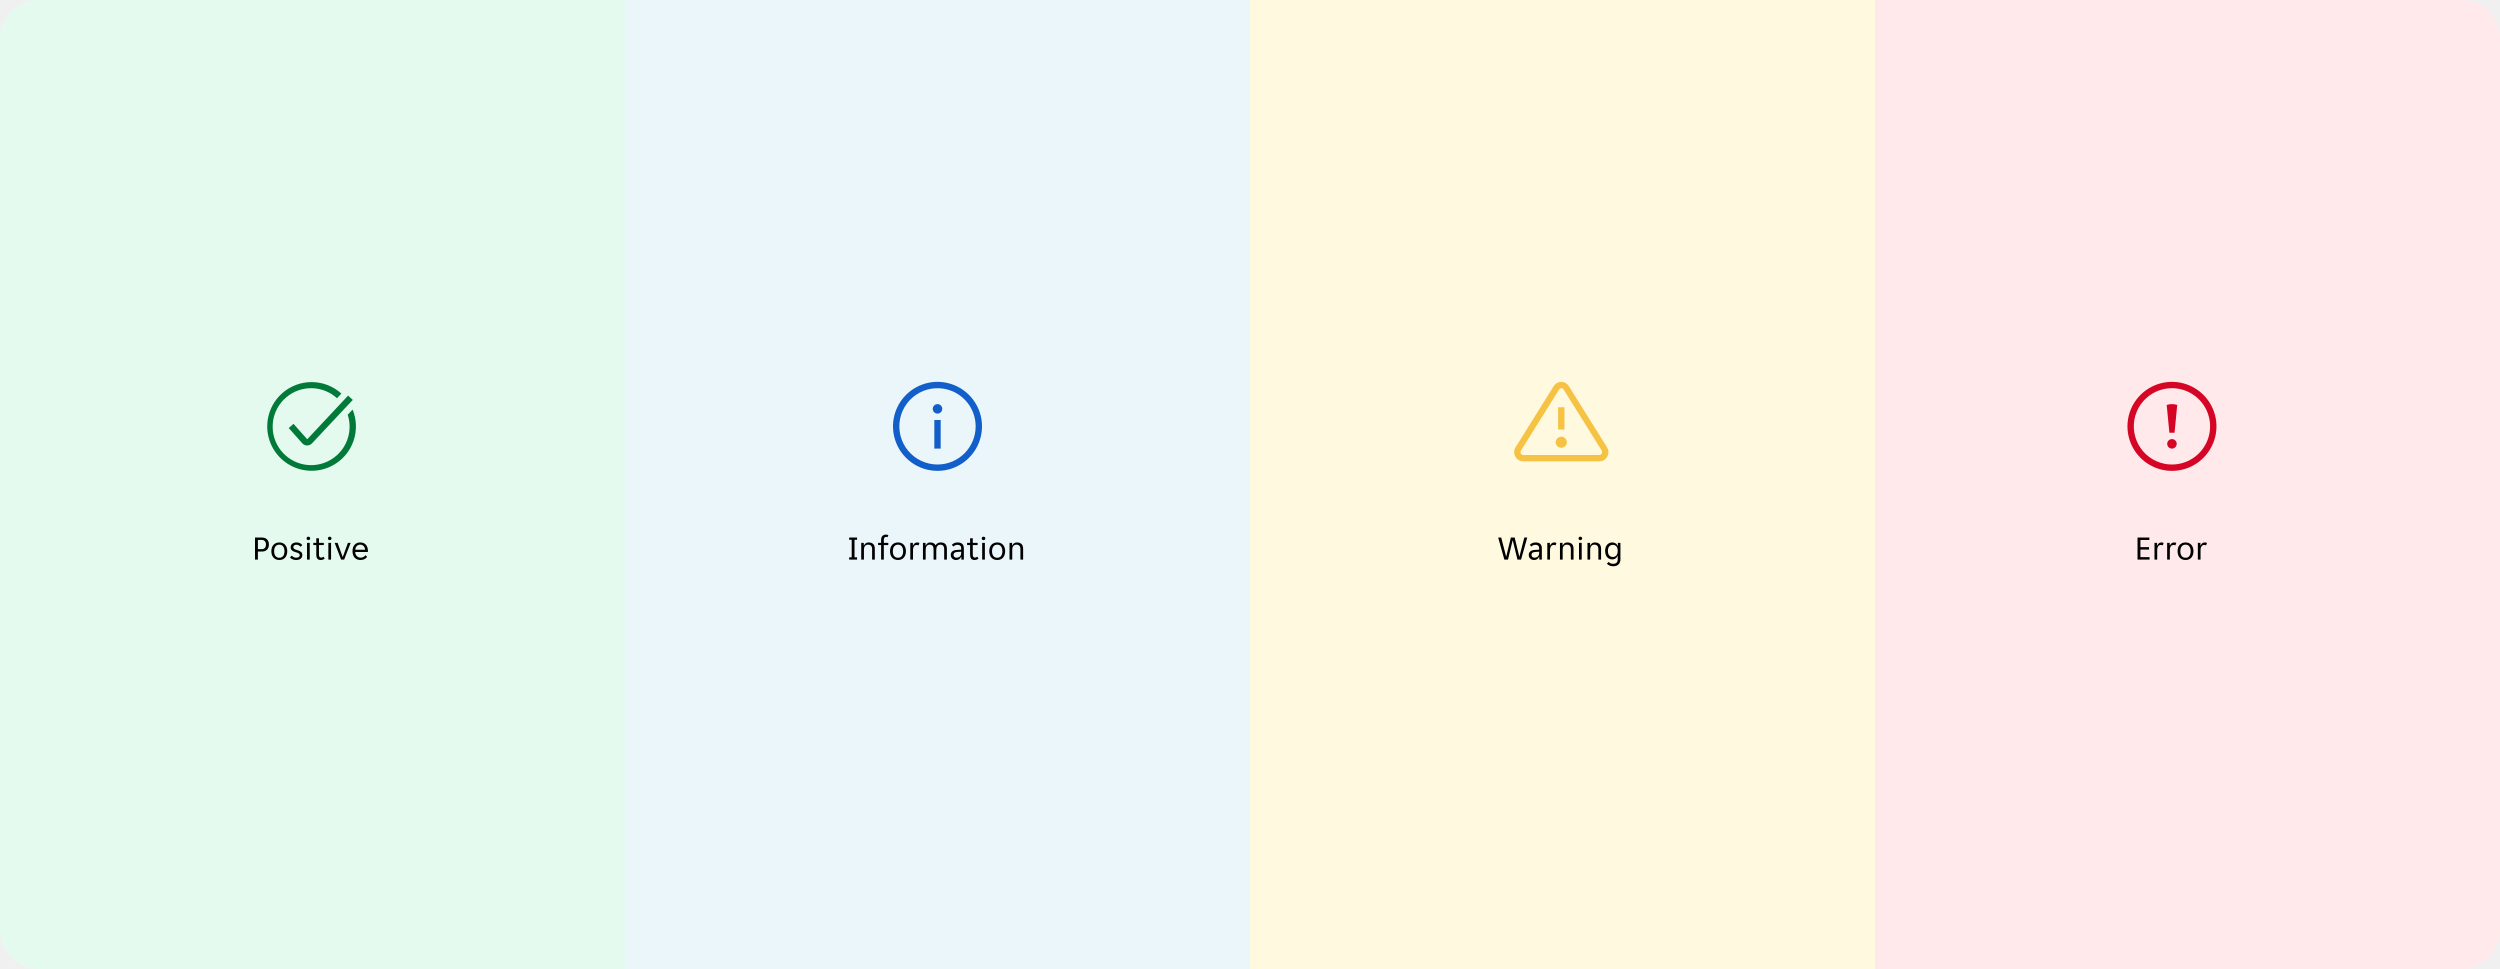
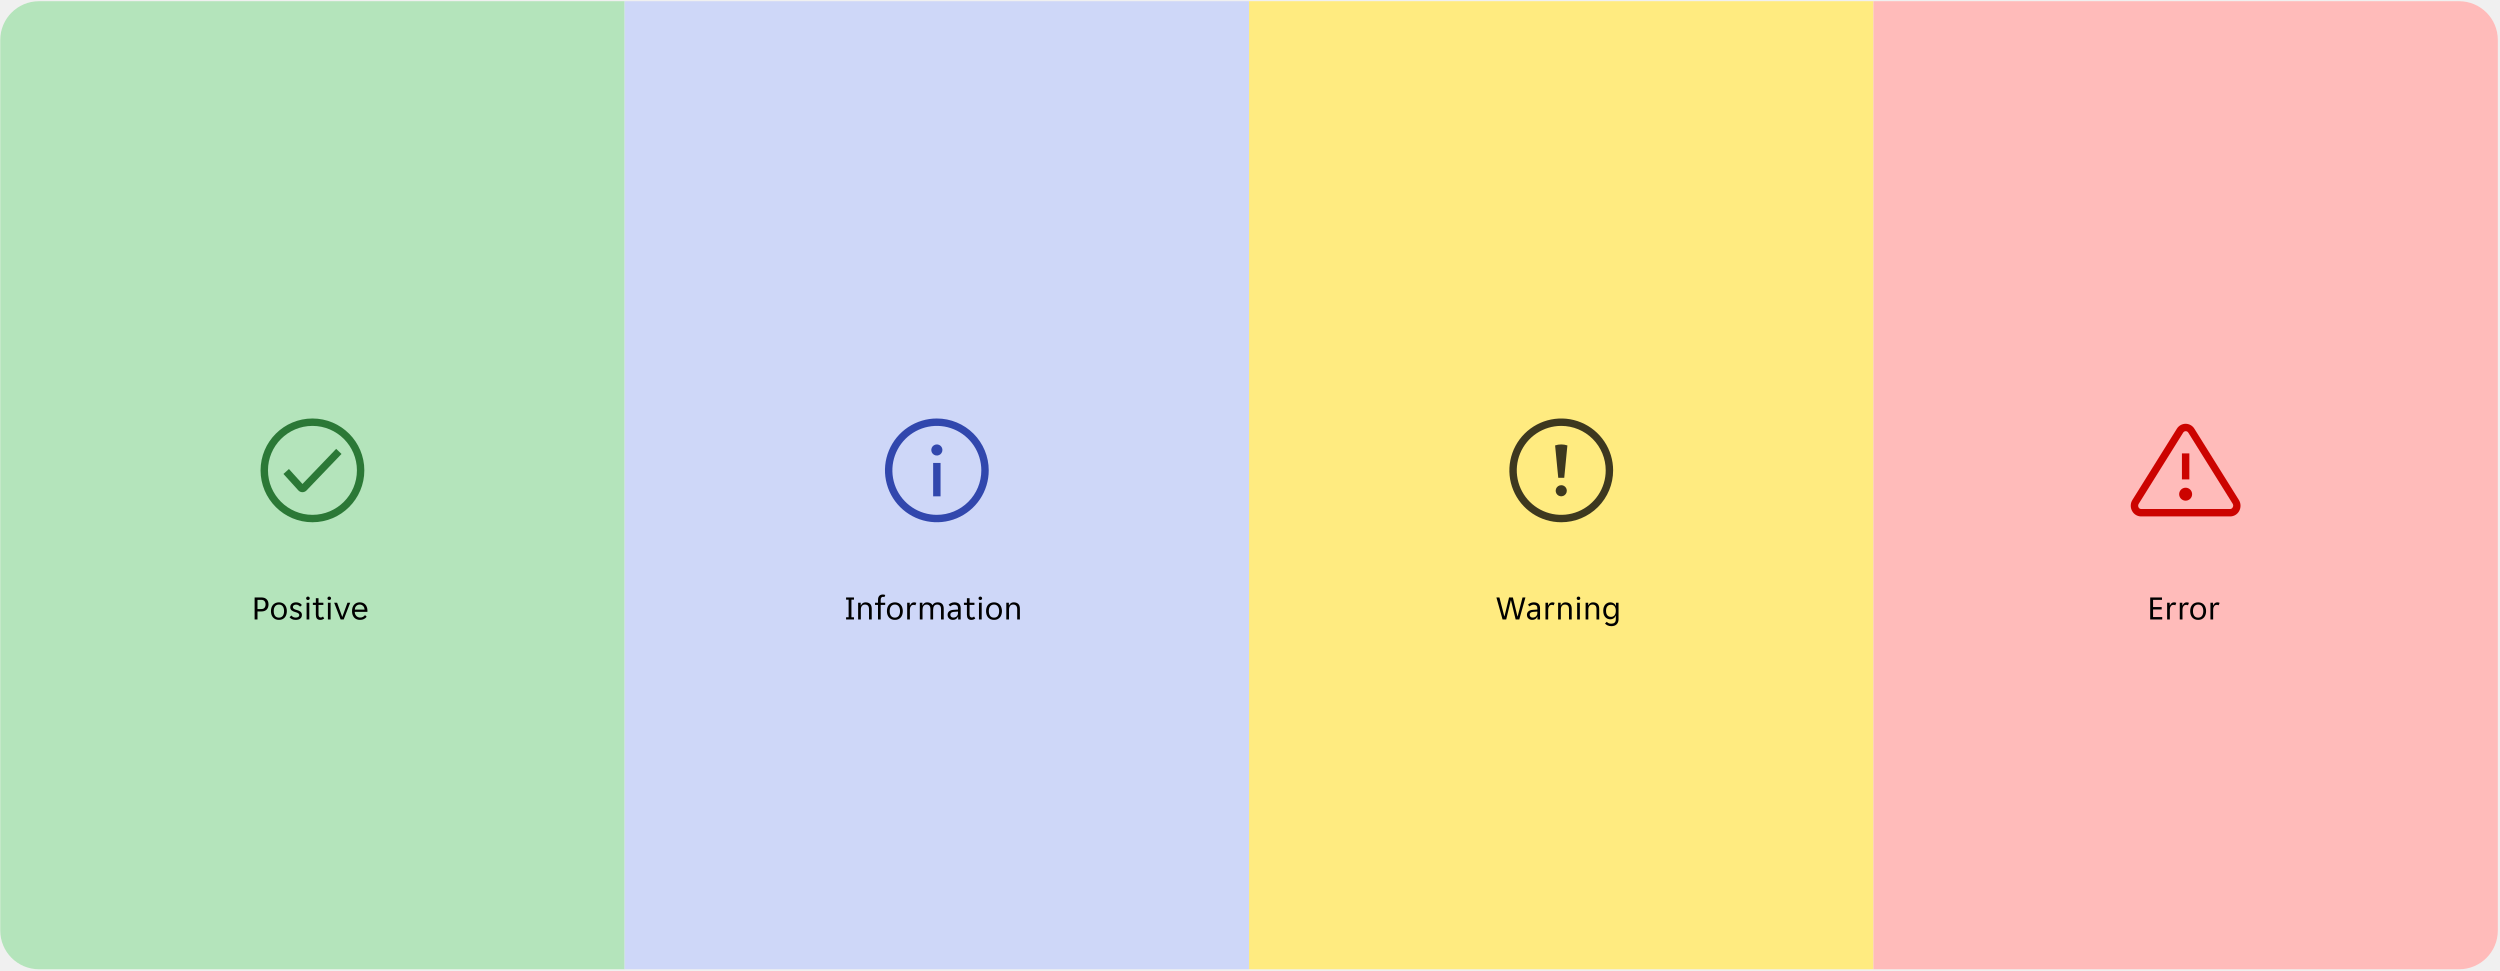
- <svg xmlns="http://www.w3.org/2000/svg" fill="none" viewBox="0 0 1032 400">
-   <path d="M0 16C0 7.163 7.163 0 16 0h242v400H16c-8.837 0-16-7.163-16-16V16Z" fill="#E5FAEF" />
-   <path d="m145.541 169.07-2.008 2.139a15.885 15.885 0 0 1-8.273 19.259 15.88 15.88 0 1 1 3.863-26.084l1.798-1.916a18.304 18.304 0 0 0-24.423-.153 18.307 18.307 0 0 0 8.001 31.557 18.312 18.312 0 0 0 21.4-11.773 18.305 18.305 0 0 0-.358-13.068v.039Z" fill="#017A39" />
-   <path d="M126.891 181.25h-.145l-5.591-6.3-1.969 1.746 5.618 6.326a2.741 2.741 0 0 0 1.995.866 2.696 2.696 0 0 0 1.995-.879l13.545-14.438 1.89-1.995 1.404-1.496-1.942-1.785-.998 1.076-1.824 1.943-13.978 14.936Z" fill="#017A39" />
-   <path d="M105.265 221.9h2.842c.933 0 1.647.261 2.142.784.504.513.756 1.213.756 2.1 0 .896-.257 1.605-.77 2.128-.514.513-1.223.77-2.128.77h-1.652V231h-1.19v-9.1Zm2.758 4.788c.588 0 1.026-.168 1.316-.504.298-.345.448-.812.448-1.4 0-.588-.15-1.05-.448-1.386-.29-.336-.728-.504-1.316-.504h-1.568v3.794h1.568Zm7.297 4.48c-.55 0-1.036-.093-1.456-.28a3.11 3.11 0 0 1-1.036-.784 3.408 3.408 0 0 1-.616-1.148 4.956 4.956 0 0 1-.196-1.414c0-.504.066-.975.196-1.414.14-.439.346-.821.616-1.148a2.96 2.96 0 0 1 1.036-.77c.42-.196.906-.294 1.456-.294.551 0 1.027.098 1.428.294.411.187.752.443 1.022.77.271.327.472.709.602 1.148.14.439.21.91.21 1.414 0 .504-.07.975-.21 1.414-.13.439-.331.821-.602 1.148-.27.327-.611.588-1.022.784-.401.187-.877.28-1.428.28Zm-2.156-3.626c0 .401.042.77.126 1.106.094.327.229.611.406.854.178.233.402.415.672.546.271.131.588.196.952.196.355 0 .663-.065.924-.196.271-.131.49-.313.658-.546.178-.243.308-.527.392-.854.094-.336.14-.705.14-1.106 0-.401-.046-.765-.14-1.092a2.312 2.312 0 0 0-.392-.854 1.665 1.665 0 0 0-.658-.56 2.037 2.037 0 0 0-.924-.196c-.364 0-.681.065-.952.196-.27.131-.494.317-.672.56a2.518 2.518 0 0 0-.406.854 4.39 4.39 0 0 0-.126 1.092Zm10.551 1.666a.844.844 0 0 0-.14-.504 1.098 1.098 0 0 0-.392-.35 2.64 2.64 0 0 0-.546-.238c-.205-.065-.42-.131-.644-.196a6.616 6.616 0 0 1-.756-.266 2.862 2.862 0 0 1-.63-.378 1.865 1.865 0 0 1-.448-.56 1.679 1.679 0 0 1-.168-.784c0-.327.061-.616.182-.868.122-.252.29-.462.504-.63a2.22 2.22 0 0 1 .756-.378c.29-.093.602-.14.938-.14.504 0 .966.093 1.386.28.42.177.766.457 1.036.84l-.728.672a2.664 2.664 0 0 0-.728-.602c-.27-.159-.592-.238-.966-.238-.158 0-.317.019-.476.056a1.234 1.234 0 0 0-.406.182.817.817 0 0 0-.406.728c0 .205.047.378.14.518.094.131.22.243.378.336.168.093.355.173.56.238.206.065.42.131.644.196.262.075.509.163.742.266.243.103.458.233.644.392.187.149.336.331.448.546.112.215.168.476.168.784 0 .364-.07.677-.21.938-.13.252-.312.462-.546.63a2.305 2.305 0 0 1-.812.364 3.706 3.706 0 0 1-.98.126c-.606 0-1.124-.103-1.554-.308a2.665 2.665 0 0 1-.994-.798l.742-.7c.215.252.462.457.742.616.29.159.649.238 1.078.238.196 0 .378-.019.546-.056a1.35 1.35 0 0 0 .462-.182.963.963 0 0 0 .308-.308.837.837 0 0 0 .126-.462Zm4.328-6.958c0 .196-.07.364-.21.504-.131.14-.308.21-.532.21-.234 0-.416-.07-.546-.21a.711.711 0 0 1-.196-.504c0-.187.065-.35.196-.49.13-.149.312-.224.546-.224.224 0 .401.075.532.224.14.14.21.303.21.49Zm-1.302 1.834h1.12V231h-1.12v-6.916Zm5.628 7.084c-.626 0-1.083-.187-1.372-.56-.29-.373-.434-.887-.434-1.54v-4.074h-1.232v-.91h1.232v-1.876h1.106v1.876h2.002v.91h-2.002v3.976c0 .448.084.761.252.938a.911.911 0 0 0 .672.266c.186 0 .354-.033.504-.098.149-.075.289-.173.42-.294l.504.784c-.43.401-.98.602-1.652.602Zm4.478-8.918c0 .196-.07.364-.21.504-.13.14-.308.21-.532.21-.233 0-.415-.07-.546-.21a.716.716 0 0 1-.196-.504c0-.187.066-.35.196-.49.131-.149.313-.224.546-.224a.67.67 0 0 1 .532.224c.14.14.21.303.21.49Zm-1.302 1.834h1.12V231h-1.12v-6.916Zm2.59 0h1.218l2.086 5.768h.084l2.1-5.768h1.134L142.069 231h-1.26l-2.674-6.916Zm10.653 7.084c-.494 0-.947-.084-1.358-.252a2.993 2.993 0 0 1-1.036-.714 3.46 3.46 0 0 1-.658-1.148 4.776 4.776 0 0 1-.224-1.512c0-.588.08-1.106.238-1.554.159-.457.378-.835.658-1.134.28-.308.612-.541.994-.7a3.398 3.398 0 0 1 1.288-.238c.467 0 .896.075 1.288.224.392.149.728.373 1.008.672.28.289.5.658.658 1.106.159.439.238.952.238 1.54 0 .075-.004.149-.014.224a.907.907 0 0 1-.014.182h-5.222c0 .327.056.635.168.924.122.28.28.527.476.742.206.205.439.369.7.49.271.121.56.182.868.182.504 0 .915-.098 1.232-.294.327-.196.598-.434.812-.714l.672.686a3.301 3.301 0 0 1-1.12.938c-.438.233-.989.35-1.652.35Zm-.098-6.328c-.326 0-.616.061-.868.182s-.462.28-.63.476c-.168.196-.298.42-.392.672-.084.252-.13.504-.14.756h4.046a2.397 2.397 0 0 0-.154-.756 1.901 1.901 0 0 0-1.008-1.148 1.889 1.889 0 0 0-.854-.182Z" fill="#000" />
-   <path d="M258 0h258v400H258V0Z" fill="#EBF6FA" />
-   <path d="M385.688 173.375h2.625v11.812h-2.625v-11.812Zm1.312-6.563a1.974 1.974 0 0 0-1.819 1.216 1.967 1.967 0 0 0 2.572 2.572 1.965 1.965 0 0 0 1.216-1.819 1.97 1.97 0 0 0-1.969-1.969ZM405.375 176a18.378 18.378 0 0 1-11.343 16.976A18.374 18.374 0 1 1 405.375 176Zm-2.625 0a15.754 15.754 0 0 0-9.723-14.551 15.748 15.748 0 0 0-21.474 11.478A15.748 15.748 0 0 0 387 191.75 15.75 15.75 0 0 0 402.75 176Z" fill="#125FCA" />
-   <path d="M350.532 230.076h1.05v-7.252h-1.05v-.924h3.262v.924h-1.05v7.252h1.05V231h-3.262v-.924Zm4.978-5.992h1.064v1.092h.084c.168-.364.406-.663.714-.896.308-.243.7-.364 1.176-.364.794 0 1.419.21 1.876.63.467.42.7 1.097.7 2.03V231h-1.12v-4.214c0-.709-.144-1.209-.434-1.498-.28-.299-.695-.448-1.246-.448-.532 0-.947.182-1.246.546-.298.364-.448.896-.448 1.596V231h-1.12v-6.916Zm8.212.91h-1.232v-.91h1.232v-1.218c0-.672.168-1.204.504-1.596.345-.392.854-.588 1.526-.588.168 0 .34.019.518.056.177.028.331.075.462.14l-.378.882a.833.833 0 0 0-.266-.084 1.234 1.234 0 0 0-.294-.042c-.299 0-.532.103-.7.308-.168.205-.252.518-.252.938v1.204h1.848v.91h-1.848V231h-1.12v-6.006Zm6.987 6.174c-.551 0-1.036-.093-1.456-.28a3.1 3.1 0 0 1-1.036-.784 3.39 3.39 0 0 1-.616-1.148 4.921 4.921 0 0 1-.196-1.414c0-.504.065-.975.196-1.414a3.39 3.39 0 0 1 .616-1.148 2.95 2.95 0 0 1 1.036-.77c.42-.196.905-.294 1.456-.294.551 0 1.027.098 1.428.294a2.82 2.82 0 0 1 1.022.77c.271.327.471.709.602 1.148.14.439.21.91.21 1.414 0 .504-.07.975-.21 1.414a3.214 3.214 0 0 1-.602 1.148 2.958 2.958 0 0 1-1.022.784c-.401.187-.877.28-1.428.28Zm-2.156-3.626c0 .401.042.77.126 1.106.093.327.229.611.406.854.177.233.401.415.672.546.271.131.588.196.952.196.355 0 .663-.065.924-.196.271-.131.49-.313.658-.546.177-.243.308-.527.392-.854.093-.336.14-.705.14-1.106 0-.401-.047-.765-.14-1.092a2.328 2.328 0 0 0-.392-.854 1.665 1.665 0 0 0-.658-.56 2.037 2.037 0 0 0-.924-.196c-.364 0-.681.065-.952.196a1.772 1.772 0 0 0-.672.56 2.5 2.5 0 0 0-.406.854 4.39 4.39 0 0 0-.126 1.092Zm7.219-3.458h1.064v1.12h.084c.149-.364.364-.667.644-.91.28-.252.63-.378 1.05-.378.355 0 .667.07.938.21l-.378 1.008a1.148 1.148 0 0 0-.392-.126 1.935 1.935 0 0 0-.406-.042c-.457 0-.821.187-1.092.56-.261.364-.392.831-.392 1.4V231h-1.12v-6.916Zm5.223 0h1.064v1.092h.084c.168-.364.401-.663.7-.896.308-.243.69-.364 1.148-.364.55 0 1.012.103 1.386.308.382.196.667.495.854.896a2.19 2.19 0 0 1 .826-.896c.345-.205.784-.308 1.316-.308.382 0 .728.051 1.036.154a1.995 1.995 0 0 1 1.288 1.302c.121.336.182.737.182 1.204V231h-1.12v-4.214c0-.709-.14-1.209-.42-1.498-.271-.299-.672-.448-1.204-.448-.514 0-.915.182-1.204.546-.29.364-.434.896-.434 1.596V231h-1.12v-4.214c0-.709-.14-1.209-.42-1.498-.271-.299-.672-.448-1.204-.448-.504 0-.906.182-1.204.546-.29.364-.434.896-.434 1.596V231h-1.12v-6.916Zm13.666 7.084c-.317 0-.611-.051-.882-.154a2.05 2.05 0 0 1-1.148-1.092 2.328 2.328 0 0 1-.154-.854c0-.597.215-1.078.644-1.442.43-.364 1.041-.569 1.834-.616l1.82-.112v-.49c0-.532-.13-.915-.392-1.148-.252-.243-.616-.364-1.092-.364-.401 0-.746.075-1.036.224a2.328 2.328 0 0 0-.672.49l-.672-.672c.243-.299.57-.541.98-.728.42-.196.896-.294 1.428-.294.476 0 .878.065 1.204.196.327.121.588.289.784.504.206.215.35.467.434.756.094.289.14.597.14.924V231h-1.05v-1.176h-.084a2.39 2.39 0 0 1-.784.994c-.336.233-.77.35-1.302.35Zm.168-.952c.579 0 1.046-.168 1.4-.504.364-.345.546-.803.546-1.372v-.602l-1.764.126c-.933.075-1.4.467-1.4 1.176 0 .355.112.639.336.854.234.215.528.322.882.322Zm7.434.952c-.625 0-1.082-.187-1.372-.56-.289-.373-.434-.887-.434-1.54v-4.074h-1.232v-.91h1.232v-1.876h1.106v1.876h2.002v.91h-2.002v3.976c0 .448.084.761.252.938a.914.914 0 0 0 .672.266c.187 0 .355-.033.504-.098.15-.075.29-.173.42-.294l.504.784c-.429.401-.98.602-1.652.602Zm4.479-8.918c0 .196-.07.364-.21.504-.131.14-.308.21-.532.21-.233 0-.415-.07-.546-.21a.711.711 0 0 1-.196-.504c0-.187.065-.35.196-.49.131-.149.313-.224.546-.224.224 0 .401.075.532.224.14.14.21.303.21.49Zm-1.302 1.834h1.12V231h-1.12v-6.916Zm6.23 7.084c-.551 0-1.036-.093-1.456-.28a3.1 3.1 0 0 1-1.036-.784 3.39 3.39 0 0 1-.616-1.148 4.921 4.921 0 0 1-.196-1.414c0-.504.065-.975.196-1.414a3.39 3.39 0 0 1 .616-1.148 2.95 2.95 0 0 1 1.036-.77c.42-.196.905-.294 1.456-.294.551 0 1.027.098 1.428.294a2.82 2.82 0 0 1 1.022.77c.271.327.471.709.602 1.148.14.439.21.91.21 1.414 0 .504-.07.975-.21 1.414a3.214 3.214 0 0 1-.602 1.148 2.958 2.958 0 0 1-1.022.784c-.401.187-.877.28-1.428.28Zm-2.156-3.626c0 .401.042.77.126 1.106.093.327.229.611.406.854.177.233.401.415.672.546.271.131.588.196.952.196.355 0 .663-.065.924-.196.271-.131.49-.313.658-.546.177-.243.308-.527.392-.854.093-.336.14-.705.14-1.106 0-.401-.047-.765-.14-1.092a2.328 2.328 0 0 0-.392-.854 1.665 1.665 0 0 0-.658-.56 2.037 2.037 0 0 0-.924-.196c-.364 0-.681.065-.952.196a1.772 1.772 0 0 0-.672.56 2.5 2.5 0 0 0-.406.854 4.39 4.39 0 0 0-.126 1.092Zm7.219-3.458h1.064v1.092h.084c.168-.364.406-.663.714-.896.308-.243.7-.364 1.176-.364.793 0 1.419.21 1.876.63.467.42.7 1.097.7 2.03V231h-1.12v-4.214c0-.709-.145-1.209-.434-1.498-.28-.299-.695-.448-1.246-.448-.532 0-.947.182-1.246.546-.299.364-.448.896-.448 1.596V231h-1.12v-6.916Z" fill="#000" />
-   <path d="M516 0h258v400H516V0Z" fill="#FFF9DF" />
-   <path d="M645.813 168.125h-2.625v9.187h2.625v-9.187Zm-1.313 16.734a2.296 2.296 0 1 0 .001-4.593 2.296 2.296 0 0 0-.001 4.593Z" fill="#F6C243" />
-   <path d="M660.25 190.438h-31.5a3.622 3.622 0 0 1-3.202-1.917 3.85 3.85 0 0 1 .105-3.937l15.75-25.227a3.65 3.65 0 0 1 3.097-1.732 3.646 3.646 0 0 1 3.098 1.746l15.75 25.226a3.86 3.86 0 0 1 .105 3.937 3.623 3.623 0 0 1-3.203 1.904Zm-16.629-29.676-15.75 25.226a1.23 1.23 0 0 0 0 1.313 1.041 1.041 0 0 0 .879.511h31.5a1.037 1.037 0 0 0 .906-.564 1.236 1.236 0 0 0 0-1.312l-15.75-25.227a1.047 1.047 0 0 0-.906-.459 1.043 1.043 0 0 0-.879.512Z" fill="#F6C243" />
-   <path d="m626.4 231-1.918-7.854h-.084L622.494 231h-1.498l-2.548-9.1h1.246l2.016 7.77h.084l1.89-7.77h1.568l1.89 7.812h.084l2.016-7.812h1.204l-2.548 9.1H626.4Zm6.853.168c-.317 0-.611-.051-.882-.154a2.05 2.05 0 0 1-1.148-1.092 2.307 2.307 0 0 1-.154-.854c0-.597.215-1.078.644-1.442.429-.364 1.041-.569 1.834-.616l1.82-.112v-.49c0-.532-.131-.915-.392-1.148-.252-.243-.616-.364-1.092-.364-.401 0-.747.075-1.036.224a2.328 2.328 0 0 0-.672.49l-.672-.672c.243-.299.569-.541.98-.728.42-.196.896-.294 1.428-.294.476 0 .877.065 1.204.196.327.121.588.289.784.504.205.215.35.467.434.756.093.289.14.597.14.924V231h-1.05v-1.176h-.084c-.187.42-.448.751-.784.994-.336.233-.77.35-1.302.35Zm.168-.952c.579 0 1.045-.168 1.4-.504.364-.345.546-.803.546-1.372v-.602l-1.764.126c-.933.075-1.4.467-1.4 1.176 0 .355.112.639.336.854.233.215.527.322.882.322Zm5.306-6.132h1.064v1.12h.084c.149-.364.364-.667.644-.91.28-.252.63-.378 1.05-.378.355 0 .667.07.938.21l-.378 1.008a1.148 1.148 0 0 0-.392-.126 1.935 1.935 0 0 0-.406-.042c-.457 0-.821.187-1.092.56-.261.364-.392.831-.392 1.4V231h-1.12v-6.916Zm5.223 0h1.064v1.092h.084c.168-.364.406-.663.714-.896.308-.243.7-.364 1.176-.364.793 0 1.418.21 1.876.63.466.42.7 1.097.7 2.03V231h-1.12v-4.214c0-.709-.145-1.209-.434-1.498-.28-.299-.696-.448-1.246-.448-.532 0-.948.182-1.246.546-.299.364-.448.896-.448 1.596V231h-1.12v-6.916Zm9.163-1.834c0 .196-.07.364-.21.504-.131.14-.308.21-.532.21-.233 0-.415-.07-.546-.21a.711.711 0 0 1-.196-.504c0-.187.065-.35.196-.49.131-.149.313-.224.546-.224.224 0 .401.075.532.224.14.14.21.303.21.49Zm-1.302 1.834h1.12V231h-1.12v-6.916Zm3.5 0h1.064v1.092h.084c.168-.364.406-.663.714-.896.308-.243.7-.364 1.176-.364.793 0 1.419.21 1.876.63.467.42.7 1.097.7 2.03V231h-1.12v-4.214c0-.709-.145-1.209-.434-1.498-.28-.299-.695-.448-1.246-.448-.532 0-.947.182-1.246.546-.299.364-.448.896-.448 1.596V231h-1.12v-6.916Zm10.619 9.674c-.597 0-1.115-.107-1.554-.322-.438-.205-.788-.462-1.05-.77l.742-.714c.196.243.448.434.756.574.318.149.668.224 1.05.224.598 0 1.064-.145 1.4-.434.346-.289.518-.798.518-1.526v-1.344h-.084a2.108 2.108 0 0 1-.322.63c-.14.177-.308.331-.504.462a2.61 2.61 0 0 1-.63.294 2.446 2.446 0 0 1-.686.098c-.438 0-.84-.079-1.204-.238a2.809 2.809 0 0 1-.938-.686 3.421 3.421 0 0 1-.616-1.12 4.871 4.871 0 0 1-.21-1.484c0-.541.07-1.027.21-1.456a3.29 3.29 0 0 1 .616-1.092 2.84 2.84 0 0 1 2.142-.938c.514 0 .971.135 1.372.406a1.9 1.9 0 0 1 .826 1.092h.084v-1.33h1.064v6.846c0 .849-.256 1.531-.77 2.044-.504.523-1.241.784-2.212.784Zm-.14-3.836c.616 0 1.102-.215 1.456-.644.364-.429.546-1.05.546-1.862 0-.821-.182-1.442-.546-1.862-.354-.42-.84-.63-1.456-.63-.625 0-1.124.21-1.498.63-.364.42-.546 1.041-.546 1.862 0 .812.182 1.433.546 1.862.374.429.873.644 1.498.644Z" fill="#000" />
-   <path d="M774 0h242c8.84 0 16 7.163 16 16v368c0 8.837-7.16 16-16 16H774V0Z" fill="#FFE9EA" />
-   <path d="M896.586 194.375a18.378 18.378 0 0 1-16.976-11.343 18.374 18.374 0 1 1 16.976 11.343Zm0-34.125a15.754 15.754 0 0 0-14.551 9.723 15.748 15.748 0 0 0 11.478 21.474 15.749 15.749 0 1 0 3.073-31.197Z" fill="#D50525" />
-   <path d="M894.407 167.167a6.883 6.883 0 0 1 4.358 0l-1.116 11.458h-2.126l-1.116-11.458Zm4.148 16.052a1.974 1.974 0 0 1-1.216 1.819 1.966 1.966 0 0 1-2.684-1.435 1.97 1.97 0 0 1 1.931-2.353 1.97 1.97 0 0 1 1.969 1.969Z" fill="#D50525" />
-   <path d="M882.374 221.9h4.872v1.008h-3.682v2.954h3.556v1.008h-3.556v3.122h3.78V231h-4.97v-9.1Zm6.998 2.184h1.064v1.12h.084c.149-.364.364-.667.644-.91.28-.252.63-.378 1.05-.378.354 0 .667.07.938.21l-.378 1.008a1.155 1.155 0 0 0-.392-.126 1.935 1.935 0 0 0-.406-.042 1.28 1.28 0 0 0-1.092.56c-.262.364-.392.831-.392 1.4V231h-1.12v-6.916Zm5.222 0h1.064v1.12h.084c.15-.364.364-.667.644-.91.28-.252.63-.378 1.05-.378.355 0 .668.07.938.21l-.378 1.008a1.148 1.148 0 0 0-.392-.126 1.928 1.928 0 0 0-.406-.042c-.457 0-.821.187-1.092.56-.261.364-.392.831-.392 1.4V231h-1.12v-6.916Zm7.611 7.084c-.551 0-1.036-.093-1.456-.28a3.1 3.1 0 0 1-1.036-.784 3.39 3.39 0 0 1-.616-1.148 4.921 4.921 0 0 1-.196-1.414c0-.504.065-.975.196-1.414a3.39 3.39 0 0 1 .616-1.148 2.95 2.95 0 0 1 1.036-.77c.42-.196.905-.294 1.456-.294.551 0 1.027.098 1.428.294a2.82 2.82 0 0 1 1.022.77c.271.327.471.709.602 1.148.14.439.21.91.21 1.414 0 .504-.07.975-.21 1.414a3.214 3.214 0 0 1-.602 1.148 2.958 2.958 0 0 1-1.022.784c-.401.187-.877.28-1.428.28Zm-2.156-3.626c0 .401.042.77.126 1.106.093.327.229.611.406.854.177.233.401.415.672.546.271.131.588.196.952.196.355 0 .663-.065.924-.196.271-.131.49-.313.658-.546.177-.243.308-.527.392-.854.093-.336.14-.705.14-1.106 0-.401-.047-.765-.14-1.092a2.328 2.328 0 0 0-.392-.854 1.665 1.665 0 0 0-.658-.56 2.037 2.037 0 0 0-.924-.196c-.364 0-.681.065-.952.196a1.772 1.772 0 0 0-.672.56 2.5 2.5 0 0 0-.406.854 4.39 4.39 0 0 0-.126 1.092Zm7.219-3.458h1.064v1.12h.084c.149-.364.364-.667.644-.91.28-.252.63-.378 1.05-.378.355 0 .667.07.938.21l-.378 1.008a1.148 1.148 0 0 0-.392-.126 1.935 1.935 0 0 0-.406-.042c-.457 0-.821.187-1.092.56-.261.364-.392.831-.392 1.4V231h-1.12v-6.916Z" fill="#000" />
+ <svg xmlns="http://www.w3.org/2000/svg" width="1033" height="401" viewBox="0 0 1033 401" fill="none">
+   <rect x="0.105" y="0.5" width="1032" height="400" rx="16" fill="#F5F3F1" />
+   <g clip-path="url(#clip0_5670_83248)">
+     <rect x="0.105" y="0.5" width="258" height="400" fill="#B4E4BB" />
+     <rect x="258.105" y="0.5" width="258" height="400" fill="#CED7F8" />
+     <rect x="516.105" y="0.5" width="258" height="400" fill="#FFEB80" />
+     <rect x="774.105" y="0.5" width="258" height="400" fill="#FFBBBA" />
+     <path d="M105.208 246.869H108.05C108.983 246.869 109.697 247.131 110.192 247.653C110.696 248.167 110.948 248.867 110.948 249.753C110.948 250.649 110.691 251.359 110.178 251.881C109.665 252.395 108.955 252.651 108.05 252.651H106.398V255.969H105.208V246.869ZM107.966 251.657C108.554 251.657 108.993 251.489 109.282 251.153C109.581 250.808 109.73 250.341 109.73 249.753C109.73 249.165 109.581 248.703 109.282 248.367C108.993 248.031 108.554 247.863 107.966 247.863H106.398V251.657H107.966ZM115.264 256.137C114.713 256.137 114.228 256.044 113.808 255.857C113.397 255.661 113.052 255.4 112.772 255.073C112.501 254.747 112.296 254.364 112.156 253.925C112.025 253.487 111.96 253.015 111.96 252.511C111.96 252.007 112.025 251.536 112.156 251.097C112.296 250.659 112.501 250.276 112.772 249.949C113.052 249.623 113.397 249.366 113.808 249.179C114.228 248.983 114.713 248.885 115.264 248.885C115.814 248.885 116.29 248.983 116.692 249.179C117.102 249.366 117.443 249.623 117.714 249.949C117.984 250.276 118.185 250.659 118.316 251.097C118.456 251.536 118.526 252.007 118.526 252.511C118.526 253.015 118.456 253.487 118.316 253.925C118.185 254.364 117.984 254.747 117.714 255.073C117.443 255.4 117.102 255.661 116.692 255.857C116.29 256.044 115.814 256.137 115.264 256.137ZM113.108 252.511C113.108 252.913 113.15 253.281 113.234 253.617C113.327 253.944 113.462 254.229 113.64 254.471C113.817 254.705 114.041 254.887 114.312 255.017C114.582 255.148 114.9 255.213 115.264 255.213C115.618 255.213 115.926 255.148 116.188 255.017C116.458 254.887 116.678 254.705 116.846 254.471C117.023 254.229 117.154 253.944 117.238 253.617C117.331 253.281 117.378 252.913 117.378 252.511C117.378 252.11 117.331 251.746 117.238 251.419C117.154 251.083 117.023 250.799 116.846 250.565C116.678 250.323 116.458 250.136 116.188 250.005C115.926 249.875 115.618 249.809 115.264 249.809C114.9 249.809 114.582 249.875 114.312 250.005C114.041 250.136 113.817 250.323 113.64 250.565C113.462 250.799 113.327 251.083 113.234 251.419C113.15 251.746 113.108 252.11 113.108 252.511ZM123.659 254.177C123.659 253.972 123.612 253.804 123.519 253.673C123.425 253.533 123.295 253.417 123.127 253.323C122.968 253.23 122.786 253.151 122.581 253.085C122.375 253.02 122.161 252.955 121.937 252.889C121.675 252.815 121.423 252.726 121.181 252.623C120.947 252.521 120.737 252.395 120.551 252.245C120.364 252.087 120.215 251.9 120.103 251.685C119.991 251.471 119.935 251.209 119.935 250.901C119.935 250.575 119.995 250.285 120.117 250.033C120.238 249.781 120.406 249.571 120.621 249.403C120.835 249.235 121.087 249.109 121.377 249.025C121.666 248.932 121.979 248.885 122.315 248.885C122.819 248.885 123.281 248.979 123.701 249.165C124.121 249.343 124.466 249.623 124.737 250.005L124.009 250.677C123.803 250.435 123.561 250.234 123.281 250.075C123.01 249.917 122.688 249.837 122.315 249.837C122.156 249.837 121.997 249.856 121.839 249.893C121.689 249.931 121.554 249.991 121.433 250.075C121.311 250.15 121.213 250.248 121.139 250.369C121.064 250.491 121.027 250.635 121.027 250.803C121.027 251.009 121.073 251.181 121.167 251.321C121.26 251.452 121.386 251.564 121.545 251.657C121.713 251.751 121.899 251.83 122.105 251.895C122.31 251.961 122.525 252.026 122.749 252.091C123.01 252.166 123.257 252.255 123.491 252.357C123.733 252.46 123.948 252.591 124.135 252.749C124.321 252.899 124.471 253.081 124.583 253.295C124.695 253.51 124.751 253.771 124.751 254.079C124.751 254.443 124.681 254.756 124.541 255.017C124.41 255.269 124.228 255.479 123.995 255.647C123.761 255.815 123.491 255.937 123.183 256.011C122.875 256.095 122.548 256.137 122.203 256.137C121.596 256.137 121.078 256.035 120.649 255.829C120.229 255.624 119.897 255.358 119.655 255.031L120.397 254.331C120.611 254.583 120.859 254.789 121.139 254.947C121.428 255.106 121.787 255.185 122.217 255.185C122.413 255.185 122.595 255.167 122.763 255.129C122.94 255.092 123.094 255.031 123.225 254.947C123.355 254.863 123.458 254.761 123.533 254.639C123.617 254.509 123.659 254.355 123.659 254.177ZM127.986 247.219C127.986 247.415 127.916 247.583 127.776 247.723C127.645 247.863 127.468 247.933 127.244 247.933C127.011 247.933 126.829 247.863 126.698 247.723C126.567 247.583 126.502 247.415 126.502 247.219C126.502 247.033 126.567 246.869 126.698 246.729C126.829 246.58 127.011 246.505 127.244 246.505C127.468 246.505 127.645 246.58 127.776 246.729C127.916 246.869 127.986 247.033 127.986 247.219ZM126.684 249.053H127.804V255.969H126.684V249.053ZM132.312 256.137C131.687 256.137 131.229 255.951 130.94 255.577C130.651 255.204 130.506 254.691 130.506 254.037V249.963H129.274V249.053H130.506V247.177H131.612V249.053H133.614V249.963H131.612V253.939C131.612 254.387 131.696 254.7 131.864 254.877C132.041 255.055 132.265 255.143 132.536 255.143C132.723 255.143 132.891 255.111 133.04 255.045C133.189 254.971 133.329 254.873 133.46 254.751L133.964 255.535C133.535 255.937 132.984 256.137 132.312 256.137ZM136.791 247.219C136.791 247.415 136.721 247.583 136.581 247.723C136.45 247.863 136.273 247.933 136.049 247.933C135.815 247.933 135.633 247.863 135.503 247.723C135.372 247.583 135.307 247.415 135.307 247.219C135.307 247.033 135.372 246.869 135.503 246.729C135.633 246.58 135.815 246.505 136.049 246.505C136.273 246.505 136.45 246.58 136.581 246.729C136.721 246.869 136.791 247.033 136.791 247.219ZM135.489 249.053H136.609V255.969H135.489V249.053ZM138.079 249.053H139.297L141.383 254.821H141.467L143.567 249.053H144.701L142.013 255.969H140.753L138.079 249.053ZM148.732 256.137C148.237 256.137 147.785 256.053 147.374 255.885C146.973 255.717 146.627 255.479 146.338 255.171C146.058 254.854 145.839 254.471 145.68 254.023C145.531 253.575 145.456 253.071 145.456 252.511C145.456 251.923 145.535 251.405 145.694 250.957C145.853 250.5 146.072 250.122 146.352 249.823C146.632 249.515 146.963 249.282 147.346 249.123C147.738 248.965 148.167 248.885 148.634 248.885C149.101 248.885 149.53 248.96 149.922 249.109C150.314 249.259 150.65 249.483 150.93 249.781C151.21 250.071 151.429 250.439 151.588 250.887C151.747 251.326 151.826 251.839 151.826 252.427C151.826 252.502 151.821 252.577 151.812 252.651C151.812 252.726 151.807 252.787 151.798 252.833H146.576C146.576 253.16 146.632 253.468 146.744 253.757C146.865 254.037 147.024 254.285 147.22 254.499C147.425 254.705 147.659 254.868 147.92 254.989C148.191 255.111 148.48 255.171 148.788 255.171C149.292 255.171 149.703 255.073 150.02 254.877C150.347 254.681 150.617 254.443 150.832 254.163L151.504 254.849C151.205 255.241 150.832 255.554 150.384 255.787C149.945 256.021 149.395 256.137 148.732 256.137ZM148.634 249.809C148.307 249.809 148.018 249.87 147.766 249.991C147.514 250.113 147.304 250.271 147.136 250.467C146.968 250.663 146.837 250.887 146.744 251.139C146.66 251.391 146.613 251.643 146.604 251.895H150.65C150.641 251.643 150.589 251.391 150.496 251.139C150.412 250.887 150.286 250.663 150.118 250.467C149.95 250.271 149.74 250.113 149.488 249.991C149.245 249.87 148.961 249.809 148.634 249.809Z" fill="black" />
+     <path d="M349.602 255.045H350.652V247.793H349.602V246.869H352.864V247.793H351.814V255.045H352.864V255.969H349.602V255.045ZM354.581 249.053H355.645V250.145H355.729C355.897 249.781 356.135 249.483 356.443 249.249C356.751 249.007 357.143 248.885 357.619 248.885C358.412 248.885 359.037 249.095 359.495 249.515C359.961 249.935 360.195 250.612 360.195 251.545V255.969H359.075V251.755C359.075 251.046 358.93 250.547 358.641 250.257C358.361 249.959 357.945 249.809 357.395 249.809C356.863 249.809 356.447 249.991 356.149 250.355C355.85 250.719 355.701 251.251 355.701 251.951V255.969H354.581V249.053ZM362.792 249.963H361.56V249.053H362.792V247.835C362.792 247.163 362.96 246.631 363.296 246.239C363.641 245.847 364.15 245.651 364.822 245.651C364.99 245.651 365.163 245.67 365.34 245.707C365.517 245.735 365.671 245.782 365.802 245.847L365.424 246.729C365.359 246.692 365.27 246.664 365.158 246.645C365.046 246.617 364.948 246.603 364.864 246.603C364.565 246.603 364.332 246.706 364.164 246.911C363.996 247.117 363.912 247.429 363.912 247.849V249.053H365.76V249.963H363.912V255.969H362.792V249.963ZM369.779 256.137C369.229 256.137 368.743 256.044 368.323 255.857C367.913 255.661 367.567 255.4 367.287 255.073C367.017 254.747 366.811 254.364 366.671 253.925C366.541 253.487 366.475 253.015 366.475 252.511C366.475 252.007 366.541 251.536 366.671 251.097C366.811 250.659 367.017 250.276 367.287 249.949C367.567 249.623 367.913 249.366 368.323 249.179C368.743 248.983 369.229 248.885 369.779 248.885C370.33 248.885 370.806 248.983 371.207 249.179C371.618 249.366 371.959 249.623 372.229 249.949C372.5 250.276 372.701 250.659 372.831 251.097C372.971 251.536 373.041 252.007 373.041 252.511C373.041 253.015 372.971 253.487 372.831 253.925C372.701 254.364 372.5 254.747 372.229 255.073C371.959 255.4 371.618 255.661 371.207 255.857C370.806 256.044 370.33 256.137 369.779 256.137ZM367.623 252.511C367.623 252.913 367.665 253.281 367.749 253.617C367.843 253.944 367.978 254.229 368.155 254.471C368.333 254.705 368.557 254.887 368.827 255.017C369.098 255.148 369.415 255.213 369.779 255.213C370.134 255.213 370.442 255.148 370.703 255.017C370.974 254.887 371.193 254.705 371.361 254.471C371.539 254.229 371.669 253.944 371.753 253.617C371.847 253.281 371.893 252.913 371.893 252.511C371.893 252.11 371.847 251.746 371.753 251.419C371.669 251.083 371.539 250.799 371.361 250.565C371.193 250.323 370.974 250.136 370.703 250.005C370.442 249.875 370.134 249.809 369.779 249.809C369.415 249.809 369.098 249.875 368.827 250.005C368.557 250.136 368.333 250.323 368.155 250.565C367.978 250.799 367.843 251.083 367.749 251.419C367.665 251.746 367.623 252.11 367.623 252.511ZM374.842 249.053H375.906V250.173H375.99C376.14 249.809 376.354 249.506 376.634 249.263C376.914 249.011 377.264 248.885 377.684 248.885C378.039 248.885 378.352 248.955 378.622 249.095L378.244 250.103C378.123 250.038 377.992 249.996 377.852 249.977C377.722 249.949 377.586 249.935 377.446 249.935C376.989 249.935 376.625 250.122 376.354 250.495C376.093 250.859 375.962 251.326 375.962 251.895V255.969H374.842V249.053ZM380.065 249.053H381.129V250.145H381.213C381.381 249.781 381.614 249.483 381.913 249.249C382.221 249.007 382.604 248.885 383.061 248.885C383.612 248.885 384.074 248.988 384.447 249.193C384.83 249.389 385.114 249.688 385.301 250.089C385.506 249.697 385.782 249.399 386.127 249.193C386.472 248.988 386.911 248.885 387.443 248.885C387.826 248.885 388.171 248.937 388.479 249.039C388.787 249.142 389.048 249.301 389.263 249.515C389.487 249.73 389.655 250.005 389.767 250.341C389.888 250.677 389.949 251.079 389.949 251.545V255.969H388.829V251.755C388.829 251.046 388.689 250.547 388.409 250.257C388.138 249.959 387.737 249.809 387.205 249.809C386.692 249.809 386.29 249.991 386.001 250.355C385.712 250.719 385.567 251.251 385.567 251.951V255.969H384.447V251.755C384.447 251.046 384.307 250.547 384.027 250.257C383.756 249.959 383.355 249.809 382.823 249.809C382.319 249.809 381.918 249.991 381.619 250.355C381.33 250.719 381.185 251.251 381.185 251.951V255.969H380.065V249.053ZM393.732 256.137C393.414 256.137 393.12 256.086 392.85 255.983C392.588 255.881 392.36 255.736 392.164 255.549C391.968 255.363 391.814 255.143 391.702 254.891C391.599 254.63 391.548 254.345 391.548 254.037C391.548 253.44 391.762 252.959 392.192 252.595C392.621 252.231 393.232 252.026 394.026 251.979L395.846 251.867V251.377C395.846 250.845 395.715 250.463 395.454 250.229C395.202 249.987 394.838 249.865 394.362 249.865C393.96 249.865 393.615 249.94 393.326 250.089C393.036 250.239 392.812 250.402 392.654 250.579L391.982 249.907C392.224 249.609 392.551 249.366 392.962 249.179C393.382 248.983 393.858 248.885 394.39 248.885C394.866 248.885 395.267 248.951 395.594 249.081C395.92 249.203 396.182 249.371 396.378 249.585C396.583 249.8 396.728 250.052 396.812 250.341C396.905 250.631 396.952 250.939 396.952 251.265V255.969H395.902V254.793H395.818C395.631 255.213 395.37 255.545 395.034 255.787C394.698 256.021 394.264 256.137 393.732 256.137ZM393.9 255.185C394.478 255.185 394.945 255.017 395.3 254.681C395.664 254.336 395.846 253.879 395.846 253.309V252.707L394.082 252.833C393.148 252.908 392.682 253.3 392.682 254.009C392.682 254.364 392.794 254.649 393.018 254.863C393.251 255.078 393.545 255.185 393.9 255.185ZM401.334 256.137C400.708 256.137 400.251 255.951 399.962 255.577C399.672 255.204 399.528 254.691 399.528 254.037V249.963H398.296V249.053H399.528V247.177H400.634V249.053H402.636V249.963H400.634V253.939C400.634 254.387 400.718 254.7 400.886 254.877C401.063 255.055 401.287 255.143 401.558 255.143C401.744 255.143 401.912 255.111 402.062 255.045C402.211 254.971 402.351 254.873 402.482 254.751L402.986 255.535C402.556 255.937 402.006 256.137 401.334 256.137ZM405.812 247.219C405.812 247.415 405.742 247.583 405.602 247.723C405.472 247.863 405.294 247.933 405.07 247.933C404.837 247.933 404.655 247.863 404.524 247.723C404.394 247.583 404.328 247.415 404.328 247.219C404.328 247.033 404.394 246.869 404.524 246.729C404.655 246.58 404.837 246.505 405.07 246.505C405.294 246.505 405.472 246.58 405.602 246.729C405.742 246.869 405.812 247.033 405.812 247.219ZM404.51 249.053H405.63V255.969H404.51V249.053ZM410.74 256.137C410.19 256.137 409.704 256.044 409.284 255.857C408.874 255.661 408.528 255.4 408.248 255.073C407.978 254.747 407.772 254.364 407.632 253.925C407.502 253.487 407.436 253.015 407.436 252.511C407.436 252.007 407.502 251.536 407.632 251.097C407.772 250.659 407.978 250.276 408.248 249.949C408.528 249.623 408.874 249.366 409.284 249.179C409.704 248.983 410.19 248.885 410.74 248.885C411.291 248.885 411.767 248.983 412.168 249.179C412.579 249.366 412.92 249.623 413.19 249.949C413.461 250.276 413.662 250.659 413.792 251.097C413.932 251.536 414.002 252.007 414.002 252.511C414.002 253.015 413.932 253.487 413.792 253.925C413.662 254.364 413.461 254.747 413.19 255.073C412.92 255.4 412.579 255.661 412.168 255.857C411.767 256.044 411.291 256.137 410.74 256.137ZM408.584 252.511C408.584 252.913 408.626 253.281 408.71 253.617C408.804 253.944 408.939 254.229 409.116 254.471C409.294 254.705 409.518 254.887 409.788 255.017C410.059 255.148 410.376 255.213 410.74 255.213C411.095 255.213 411.403 255.148 411.664 255.017C411.935 254.887 412.154 254.705 412.322 254.471C412.5 254.229 412.63 253.944 412.714 253.617C412.808 253.281 412.854 252.913 412.854 252.511C412.854 252.11 412.808 251.746 412.714 251.419C412.63 251.083 412.5 250.799 412.322 250.565C412.154 250.323 411.935 250.136 411.664 250.005C411.403 249.875 411.095 249.809 410.74 249.809C410.376 249.809 410.059 249.875 409.788 250.005C409.518 250.136 409.294 250.323 409.116 250.565C408.939 250.799 408.804 251.083 408.71 251.419C408.626 251.746 408.584 252.11 408.584 252.511ZM415.803 249.053H416.867V250.145H416.951C417.119 249.781 417.357 249.483 417.665 249.249C417.973 249.007 418.365 248.885 418.841 248.885C419.635 248.885 420.26 249.095 420.717 249.515C421.184 249.935 421.417 250.612 421.417 251.545V255.969H420.297V251.755C420.297 251.046 420.153 250.547 419.863 250.257C419.583 249.959 419.168 249.809 418.617 249.809C418.085 249.809 417.67 249.991 417.371 250.355C417.073 250.719 416.923 251.251 416.923 251.951V255.969H415.803V249.053Z" fill="black" />
+     <path d="M626.264 255.969L624.346 248.115H624.262L622.358 255.969H620.86L618.312 246.869H619.558L621.574 254.639H621.658L623.548 246.869H625.116L627.006 254.681H627.09L629.106 246.869H630.31L627.762 255.969H626.264ZM633.117 256.137C632.8 256.137 632.506 256.086 632.235 255.983C631.974 255.881 631.745 255.736 631.549 255.549C631.353 255.363 631.199 255.143 631.087 254.891C630.985 254.63 630.933 254.345 630.933 254.037C630.933 253.44 631.148 252.959 631.577 252.595C632.007 252.231 632.618 252.026 633.411 251.979L635.231 251.867V251.377C635.231 250.845 635.101 250.463 634.839 250.229C634.587 249.987 634.223 249.865 633.747 249.865C633.346 249.865 633.001 249.94 632.711 250.089C632.422 250.239 632.198 250.402 632.039 250.579L631.367 249.907C631.61 249.609 631.937 249.366 632.347 249.179C632.767 248.983 633.243 248.885 633.775 248.885C634.251 248.885 634.653 248.951 634.979 249.081C635.306 249.203 635.567 249.371 635.763 249.585C635.969 249.8 636.113 250.052 636.197 250.341C636.291 250.631 636.337 250.939 636.337 251.265V255.969H635.287V254.793H635.203C635.017 255.213 634.755 255.545 634.419 255.787C634.083 256.021 633.649 256.137 633.117 256.137ZM633.285 255.185C633.864 255.185 634.331 255.017 634.685 254.681C635.049 254.336 635.231 253.879 635.231 253.309V252.707L633.467 252.833C632.534 252.908 632.067 253.3 632.067 254.009C632.067 254.364 632.179 254.649 632.403 254.863C632.637 255.078 632.931 255.185 633.285 255.185ZM638.591 249.053H639.655V250.173H639.739C639.889 249.809 640.103 249.506 640.383 249.263C640.663 249.011 641.013 248.885 641.433 248.885C641.788 248.885 642.101 248.955 642.371 249.095L641.993 250.103C641.872 250.038 641.741 249.996 641.601 249.977C641.471 249.949 641.335 249.935 641.195 249.935C640.738 249.935 640.374 250.122 640.103 250.495C639.842 250.859 639.711 251.326 639.711 251.895V255.969H638.591V249.053ZM643.814 249.053H644.878V250.145H644.962C645.13 249.781 645.368 249.483 645.676 249.249C645.984 249.007 646.376 248.885 646.852 248.885C647.645 248.885 648.271 249.095 648.728 249.515C649.195 249.935 649.428 250.612 649.428 251.545V255.969H648.308V251.755C648.308 251.046 648.163 250.547 647.874 250.257C647.594 249.959 647.179 249.809 646.628 249.809C646.096 249.809 645.681 249.991 645.382 250.355C645.083 250.719 644.934 251.251 644.934 251.951V255.969H643.814V249.053ZM652.977 247.219C652.977 247.415 652.907 247.583 652.767 247.723C652.637 247.863 652.459 247.933 652.235 247.933C652.002 247.933 651.82 247.863 651.689 247.723C651.559 247.583 651.493 247.415 651.493 247.219C651.493 247.033 651.559 246.869 651.689 246.729C651.82 246.58 652.002 246.505 652.235 246.505C652.459 246.505 652.637 246.58 652.767 246.729C652.907 246.869 652.977 247.033 652.977 247.219ZM651.675 249.053H652.795V255.969H651.675V249.053ZM655.175 249.053H656.239V250.145H656.323C656.491 249.781 656.729 249.483 657.037 249.249C657.345 249.007 657.737 248.885 658.213 248.885C659.007 248.885 659.632 249.095 660.089 249.515C660.556 249.935 660.789 250.612 660.789 251.545V255.969H659.669V251.755C659.669 251.046 659.525 250.547 659.235 250.257C658.955 249.959 658.54 249.809 657.989 249.809C657.457 249.809 657.042 249.991 656.743 250.355C656.445 250.719 656.295 251.251 656.295 251.951V255.969H655.175V249.053ZM665.795 258.727C665.197 258.727 664.679 258.62 664.241 258.405C663.802 258.2 663.452 257.943 663.191 257.635L663.933 256.921C664.129 257.164 664.381 257.355 664.689 257.495C665.006 257.645 665.356 257.719 665.739 257.719C666.336 257.719 666.803 257.575 667.139 257.285C667.484 256.996 667.657 256.487 667.657 255.759V254.415H667.573C667.498 254.649 667.391 254.859 667.251 255.045C667.111 255.223 666.943 255.377 666.747 255.507C666.56 255.629 666.35 255.727 666.117 255.801C665.893 255.867 665.664 255.899 665.431 255.899C664.992 255.899 664.591 255.82 664.227 255.661C663.872 255.503 663.559 255.274 663.289 254.975C663.027 254.667 662.822 254.294 662.673 253.855C662.533 253.417 662.463 252.922 662.463 252.371C662.463 251.83 662.533 251.345 662.673 250.915C662.822 250.486 663.027 250.122 663.289 249.823C663.559 249.525 663.872 249.296 664.227 249.137C664.591 248.969 664.992 248.885 665.431 248.885C665.944 248.885 666.401 249.021 666.803 249.291C667.213 249.553 667.489 249.917 667.629 250.383H667.713V249.053H668.777V255.899C668.777 256.749 668.52 257.43 668.007 257.943C667.503 258.466 666.765 258.727 665.795 258.727ZM665.655 254.891C666.271 254.891 666.756 254.677 667.111 254.247C667.475 253.818 667.657 253.197 667.657 252.385C667.657 251.564 667.475 250.943 667.111 250.523C666.756 250.103 666.271 249.893 665.655 249.893C665.029 249.893 664.53 250.103 664.157 250.523C663.793 250.943 663.611 251.564 663.611 252.385C663.611 253.197 663.793 253.818 664.157 254.247C664.53 254.677 665.029 254.891 665.655 254.891Z" fill="black" />
+     <path d="M888.46 246.869H893.332V247.877H889.65V250.831H893.206V251.839H889.65V254.961H893.43V255.969H888.46V246.869ZM895.458 249.053H896.522V250.173H896.606C896.755 249.809 896.97 249.506 897.25 249.263C897.53 249.011 897.88 248.885 898.3 248.885C898.654 248.885 898.967 248.955 899.238 249.095L898.86 250.103C898.738 250.038 898.608 249.996 898.468 249.977C898.337 249.949 898.202 249.935 898.062 249.935C897.604 249.935 897.24 250.122 896.97 250.495C896.708 250.859 896.578 251.326 896.578 251.895V255.969H895.458V249.053ZM900.68 249.053H901.744V250.173H901.828C901.978 249.809 902.192 249.506 902.472 249.263C902.752 249.011 903.102 248.885 903.522 248.885C903.877 248.885 904.19 248.955 904.46 249.095L904.082 250.103C903.961 250.038 903.83 249.996 903.69 249.977C903.56 249.949 903.424 249.935 903.284 249.935C902.827 249.935 902.463 250.122 902.192 250.495C901.931 250.859 901.8 251.326 901.8 251.895V255.969H900.68V249.053ZM908.291 256.137C907.74 256.137 907.255 256.044 906.835 255.857C906.424 255.661 906.079 255.4 905.799 255.073C905.528 254.747 905.323 254.364 905.183 253.925C905.052 253.487 904.987 253.015 904.987 252.511C904.987 252.007 905.052 251.536 905.183 251.097C905.323 250.659 905.528 250.276 905.799 249.949C906.079 249.623 906.424 249.366 906.835 249.179C907.255 248.983 907.74 248.885 908.291 248.885C908.842 248.885 909.318 248.983 909.719 249.179C910.13 249.366 910.47 249.623 910.741 249.949C911.012 250.276 911.212 250.659 911.343 251.097C911.483 251.536 911.553 252.007 911.553 252.511C911.553 253.015 911.483 253.487 911.343 253.925C911.212 254.364 911.012 254.747 910.741 255.073C910.47 255.4 910.13 255.661 909.719 255.857C909.318 256.044 908.842 256.137 908.291 256.137ZM906.135 252.511C906.135 252.913 906.177 253.281 906.261 253.617C906.354 253.944 906.49 254.229 906.667 254.471C906.844 254.705 907.068 254.887 907.339 255.017C907.61 255.148 907.927 255.213 908.291 255.213C908.646 255.213 908.954 255.148 909.215 255.017C909.486 254.887 909.705 254.705 909.873 254.471C910.05 254.229 910.181 253.944 910.265 253.617C910.358 253.281 910.405 252.913 910.405 252.511C910.405 252.11 910.358 251.746 910.265 251.419C910.181 251.083 910.05 250.799 909.873 250.565C909.705 250.323 909.486 250.136 909.215 250.005C908.954 249.875 908.646 249.809 908.291 249.809C907.927 249.809 907.61 249.875 907.339 250.005C907.068 250.136 906.844 250.323 906.667 250.565C906.49 250.799 906.354 251.083 906.261 251.419C906.177 251.746 906.135 252.11 906.135 252.511ZM913.354 249.053H914.418V250.173H914.502C914.651 249.809 914.866 249.506 915.146 249.263C915.426 249.011 915.776 248.885 916.196 248.885C916.551 248.885 916.863 248.955 917.134 249.095L916.756 250.103C916.635 250.038 916.504 249.996 916.364 249.977C916.233 249.949 916.098 249.935 915.958 249.935C915.501 249.935 915.137 250.122 914.866 250.495C914.605 250.859 914.474 251.326 914.474 251.895V255.969H913.354V249.053Z" fill="black" />
+     <path d="M119.382 193.791L124.971 199.962H125.002L138.905 185.461L141.11 187.574L126.64 202.672C126.196 203.116 125.599 203.377 124.971 203.377H124.91C124.267 203.361 123.654 203.07 123.241 202.596L117.116 195.843L119.382 193.791Z" fill="#2B7836" />
+     <path fill-rule="evenodd" clip-rule="evenodd" d="M107.668 194.357C107.668 182.536 117.284 172.92 129.105 172.92C140.927 172.92 150.543 182.536 150.543 194.357C150.543 206.179 140.927 215.795 129.105 215.795C117.284 215.795 107.668 206.179 107.668 194.357ZM110.73 194.357C110.73 204.494 118.969 212.732 129.105 212.732C139.242 212.732 147.48 204.494 147.48 194.357C147.48 184.221 139.242 175.982 129.105 175.982C118.969 175.982 110.73 184.221 110.73 194.357Z" fill="#2B7836" />
+     <path d="M385.574 191.295H388.637V205.076H385.574V191.295ZM387.105 183.639C386.651 183.639 386.207 183.773 385.829 184.026C385.452 184.278 385.157 184.637 384.983 185.057C384.81 185.476 384.764 185.938 384.853 186.384C384.941 186.829 385.16 187.238 385.481 187.56C385.803 187.881 386.212 188.1 386.657 188.188C387.103 188.277 387.565 188.231 387.984 188.058C388.404 187.884 388.763 187.589 389.015 187.212C389.268 186.834 389.402 186.39 389.402 185.936C389.402 185.326 389.16 184.742 388.73 184.311C388.299 183.881 387.715 183.639 387.105 183.639ZM408.543 194.357C408.543 198.597 407.286 202.742 404.93 206.267C402.575 209.793 399.226 212.541 395.309 214.163C391.392 215.786 387.082 216.21 382.923 215.383C378.765 214.556 374.945 212.514 371.947 209.516C368.949 206.518 366.907 202.698 366.08 198.54C365.253 194.381 365.677 190.071 367.3 186.154C368.922 182.236 371.67 178.888 375.195 176.533C378.721 174.177 382.866 172.92 387.105 172.92C392.791 172.92 398.244 175.179 402.264 179.199C406.284 183.219 408.543 188.672 408.543 194.357ZM405.48 194.357C405.48 190.723 404.403 187.171 402.384 184.149C400.365 181.127 397.495 178.772 394.137 177.381C390.78 175.99 387.085 175.626 383.521 176.335C379.956 177.044 376.682 178.795 374.112 181.364C371.543 183.934 369.793 187.208 369.084 190.773C368.375 194.337 368.738 198.032 370.129 201.389C371.52 204.747 373.875 207.617 376.897 209.636C379.919 211.655 383.471 212.732 387.105 212.732C391.979 212.732 396.653 210.796 400.099 207.351C403.545 203.905 405.48 199.231 405.48 194.357Z" fill="#3147AD" />
+     <path d="M645.105 215.795C640.866 215.795 636.721 214.538 633.195 212.182C629.67 209.826 626.922 206.478 625.3 202.561C623.677 198.644 623.253 194.334 624.08 190.175C624.907 186.017 626.949 182.197 629.947 179.199C632.945 176.201 636.765 174.159 640.923 173.332C645.082 172.505 649.392 172.929 653.309 174.552C657.226 176.174 660.575 178.922 662.93 182.447C665.286 185.973 666.543 190.117 666.543 194.357C666.543 200.043 664.284 205.496 660.264 209.516C656.244 213.536 650.791 215.795 645.105 215.795ZM645.105 175.982C641.471 175.982 637.919 177.06 634.897 179.079C631.875 181.098 629.52 183.968 628.129 187.326C626.738 190.683 626.375 194.378 627.084 197.942C627.793 201.507 629.543 204.781 632.112 207.351C634.682 209.92 637.956 211.67 641.521 212.379C645.085 213.088 648.78 212.724 652.137 211.334C655.495 209.943 658.365 207.588 660.384 204.566C662.403 201.544 663.48 197.992 663.48 194.357C663.48 189.484 661.545 184.81 658.099 181.364C654.653 177.918 649.979 175.982 645.105 175.982Z" fill="black" fill-opacity="0.76" />
+     <path d="M642.564 184.052C644.213 183.501 645.998 183.501 647.647 184.052L646.346 197.42H643.865L642.564 184.052ZM647.402 202.779C647.402 203.234 647.268 203.678 647.015 204.055C646.763 204.433 646.404 204.727 645.984 204.901C645.565 205.075 645.103 205.121 644.657 205.032C644.212 204.943 643.803 204.725 643.481 204.403C643.16 204.082 642.941 203.673 642.853 203.227C642.764 202.782 642.81 202.32 642.983 201.9C643.157 201.481 643.452 201.122 643.829 200.87C644.207 200.617 644.651 200.482 645.105 200.482C645.715 200.482 646.299 200.724 646.73 201.155C647.16 201.586 647.402 202.17 647.402 202.779Z" fill="black" fill-opacity="0.76" />
+     <path d="M904.637 187.357H901.574V198.076H904.637V187.357Z" fill="#CC0300" />
+     <path d="M903.105 206.881C904.585 206.881 905.785 205.681 905.785 204.201C905.785 202.721 904.585 201.521 903.105 201.521C901.626 201.521 900.426 202.721 900.426 204.201C900.426 205.681 901.626 206.881 903.105 206.881Z" fill="#CC0300" />
+     <path d="M921.481 213.389H884.73C883.963 213.39 883.21 213.183 882.552 212.789C881.894 212.395 881.355 211.83 880.994 211.153C880.6 210.447 880.404 209.648 880.425 208.839C880.447 208.031 880.686 207.243 881.117 206.559L899.492 177.129C899.872 176.512 900.404 176.003 901.036 175.649C901.669 175.295 902.381 175.109 903.106 175.107C903.832 175.111 904.545 175.299 905.177 175.656C905.81 176.012 906.341 176.525 906.719 177.144L925.094 206.575C925.525 207.259 925.764 208.046 925.786 208.855C925.807 209.663 925.611 210.462 925.217 211.168C924.854 211.842 924.314 212.405 923.656 212.796C922.998 213.187 922.246 213.392 921.481 213.389ZM902.08 178.767L883.705 208.198C883.56 208.427 883.484 208.692 883.484 208.963C883.484 209.234 883.56 209.5 883.705 209.729C883.81 209.908 883.96 210.057 884.139 210.162C884.319 210.267 884.523 210.323 884.73 210.326H921.481C921.7 210.322 921.914 210.259 922.1 210.143C922.286 210.027 922.437 209.863 922.537 209.668C922.681 209.438 922.758 209.173 922.758 208.902C922.758 208.631 922.681 208.366 922.537 208.136L904.162 178.706C904.047 178.533 903.889 178.394 903.704 178.3C903.519 178.206 903.313 178.161 903.106 178.17C902.898 178.173 902.694 178.229 902.514 178.334C902.335 178.439 902.185 178.588 902.08 178.767Z" fill="#CC0300" />
+   </g>
+   <defs>
+     <clipPath id="clip0_5670_83248">
+       <rect x="0.105" y="0.5" width="1032" height="400" rx="16" fill="white" />
+     </clipPath>
+   </defs>
</svg>
